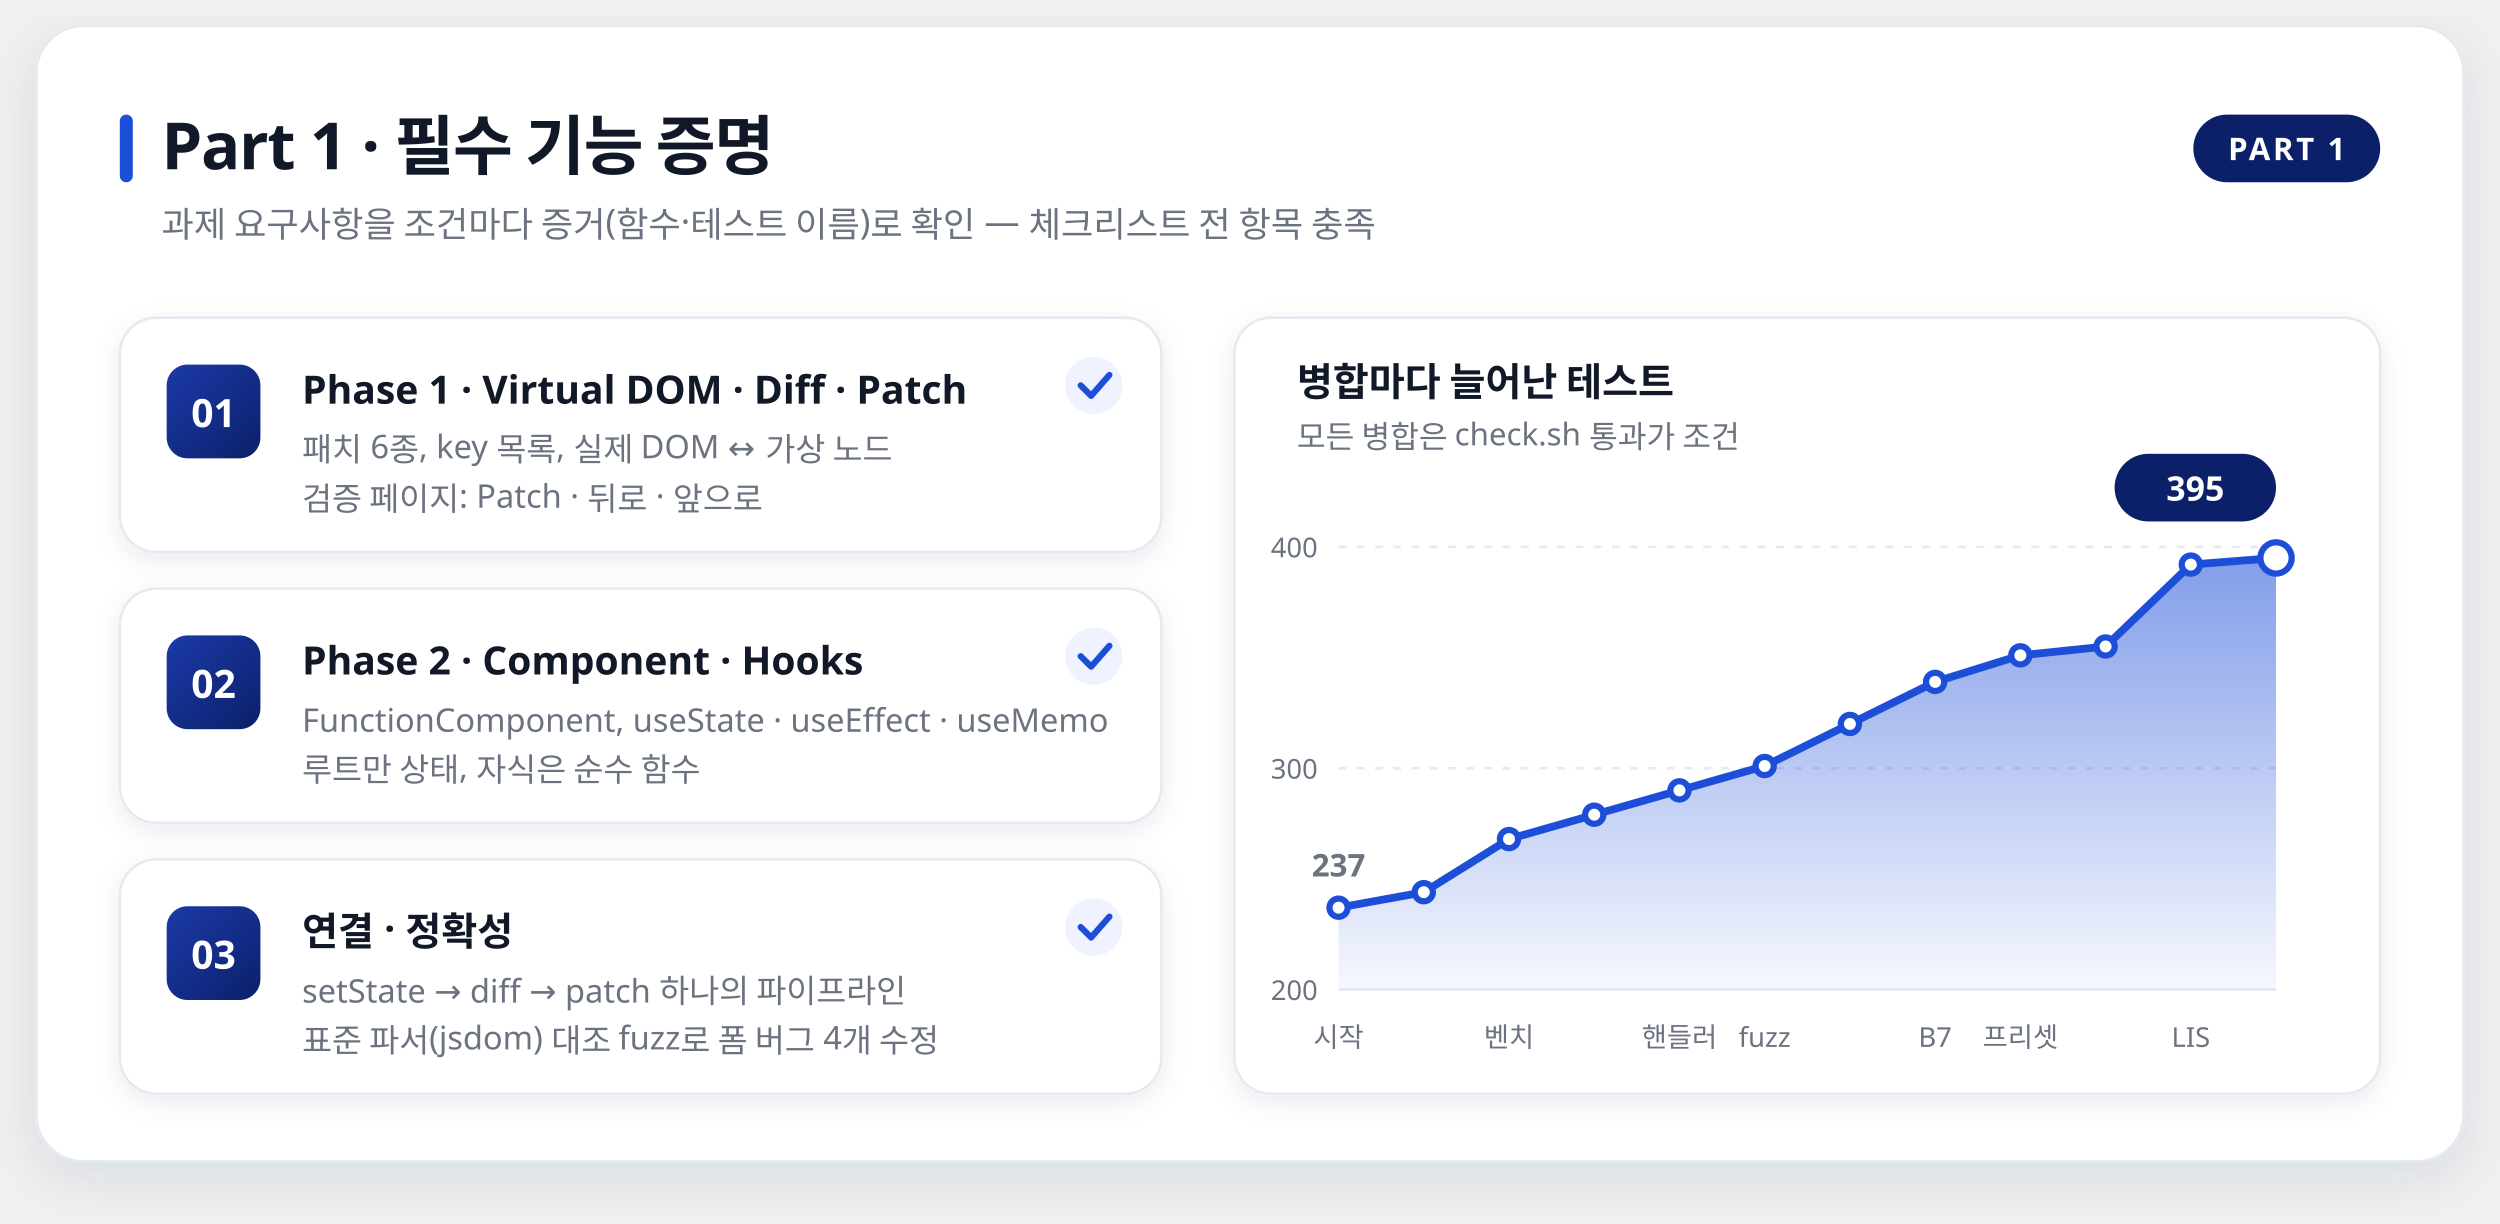
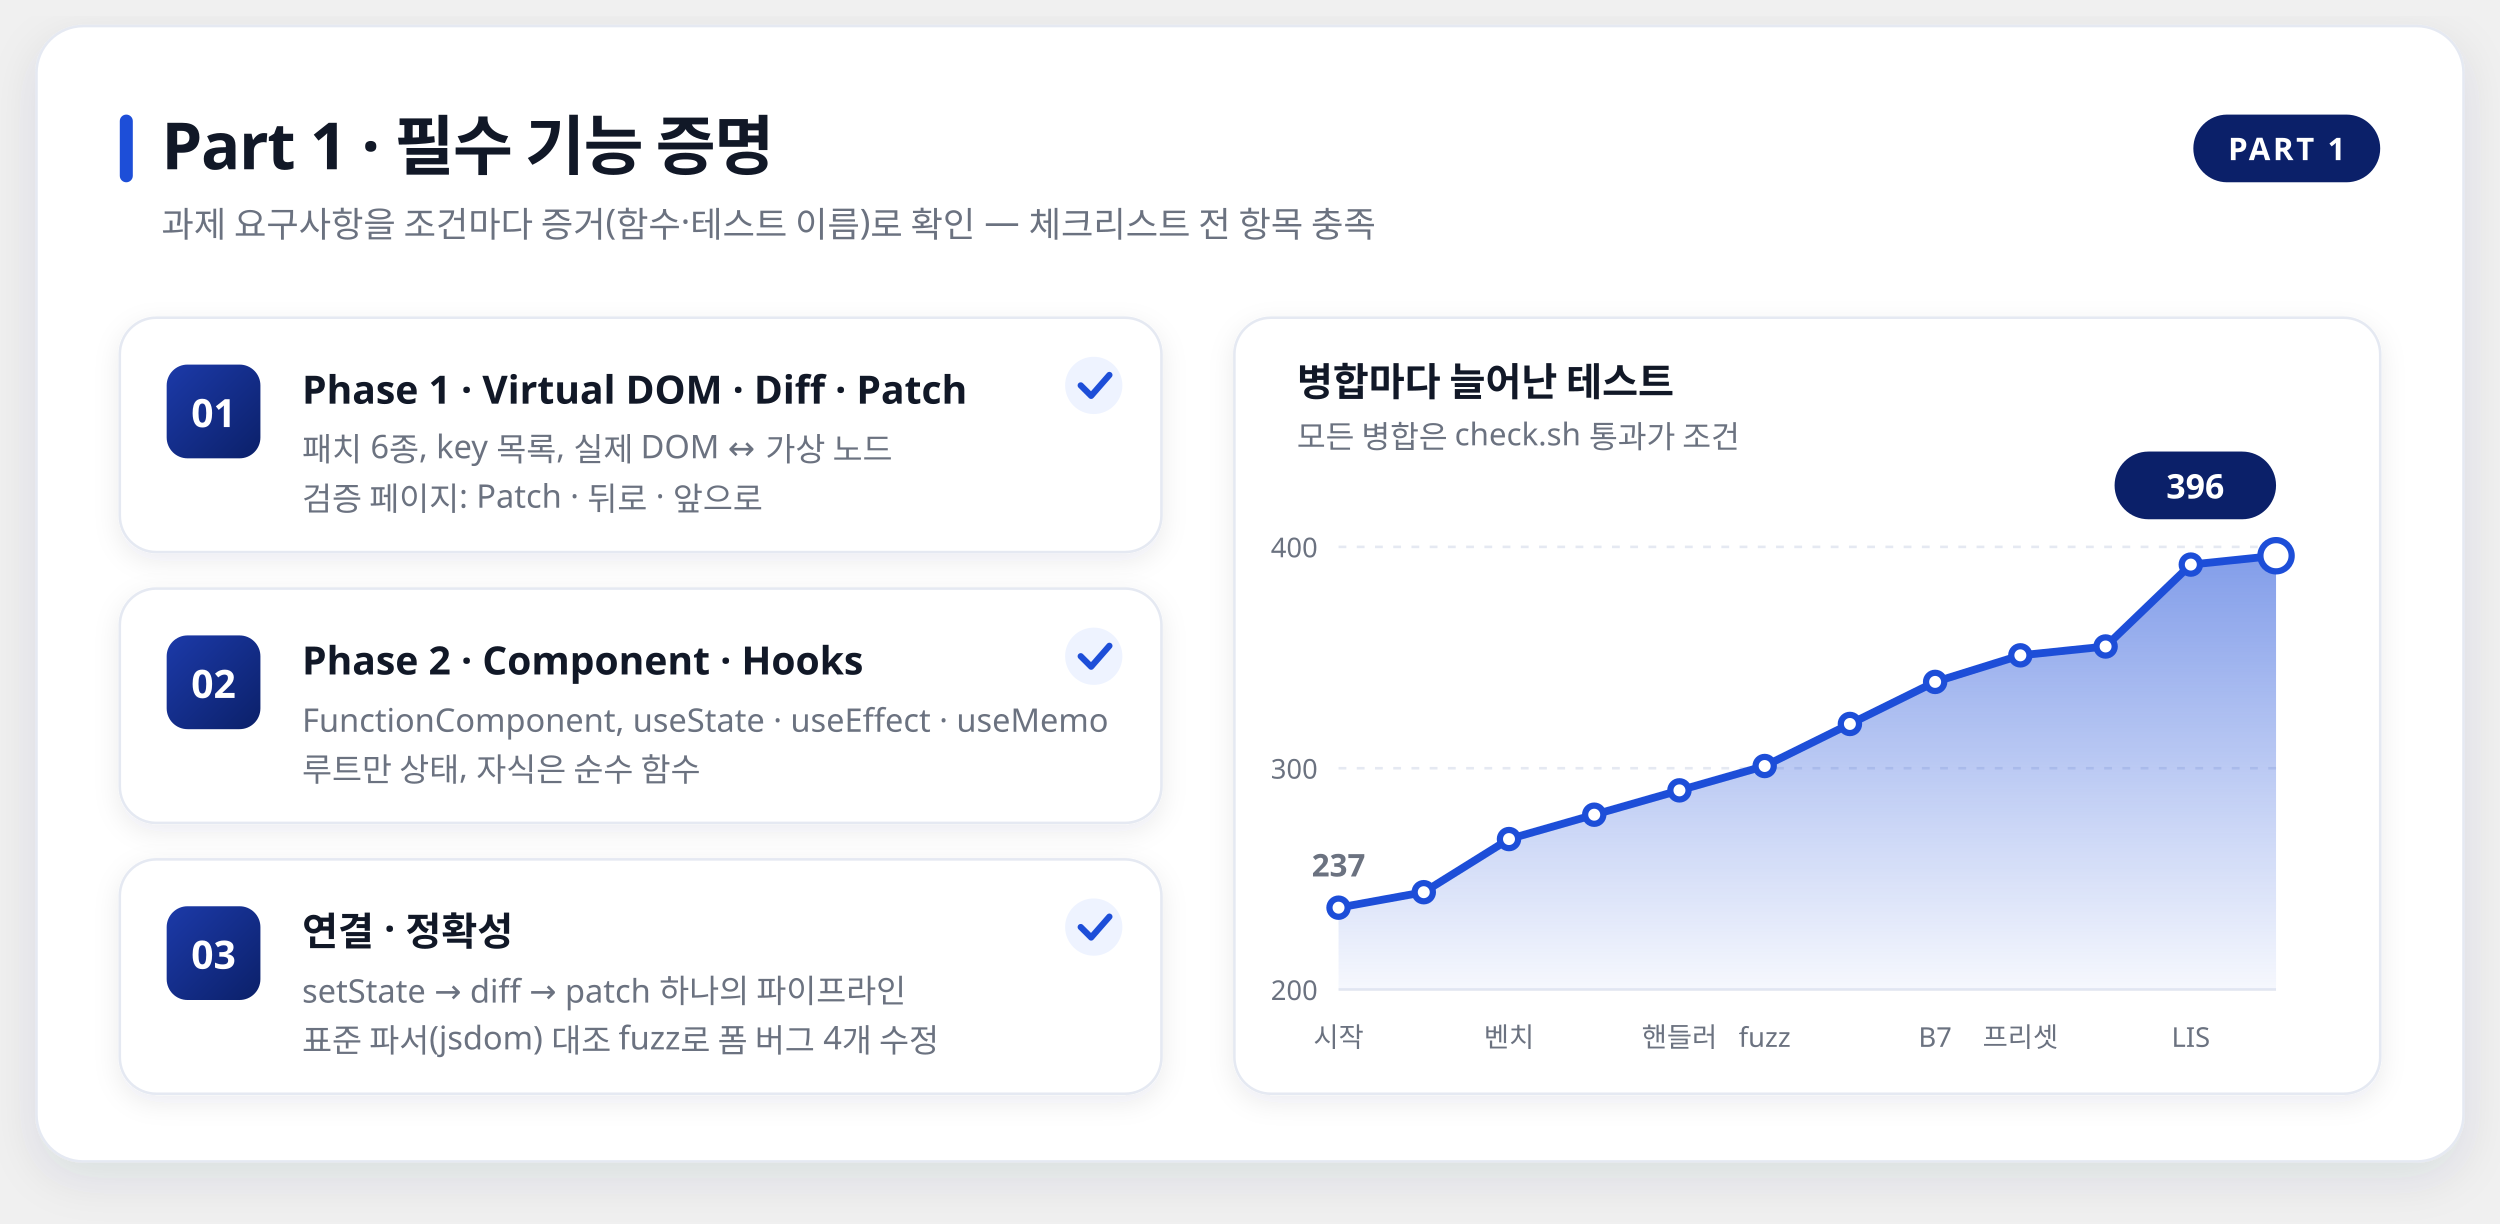
- <svg xmlns="http://www.w3.org/2000/svg" width="960" height="470" viewBox="0 0 960 470" role="img" aria-label="Part 1 필수 기능 증명: Phase 1, Phase 2, 연결과 정확성, 테스트 237개에서 395개로" font-family="Pretendard, 'Apple SD Gothic Neo', 'Malgun Gothic', 'Segoe UI', sans-serif">
+ <svg xmlns="http://www.w3.org/2000/svg" width="960" height="470" viewBox="0 0 960 470" role="img" aria-label="Part 1 필수 기능 증명: Phase 1, Phase 2, 연결과 정확성, 테스트 237개에서 396개로" font-family="Pretendard, 'Apple SD Gothic Neo', 'Malgun Gothic', 'Segoe UI', sans-serif">
  <defs>
    <filter id="sh" x="-10%" y="-10%" width="120%" height="130%">
      <feDropShadow dx="0" dy="6" stdDeviation="9" flood-color="#1e2a55" flood-opacity="0.10" />
    </filter>
    <filter id="sh2" x="-10%" y="-10%" width="120%" height="140%">
      <feDropShadow dx="0" dy="3" stdDeviation="5" flood-color="#1e2a55" flood-opacity="0.08" />
    </filter>
    <linearGradient id="gA" x1="0" y1="0" x2="0" y2="1">
      <stop offset="0" stop-color="#1d4ed8" stop-opacity="0.55" />
      <stop offset="1" stop-color="#1d4ed8" stop-opacity="0.04" />
    </linearGradient>
    <linearGradient id="gB" x1="0" y1="0" x2="0" y2="1">
      <stop offset="0" stop-color="#8db0ff" stop-opacity="0.45" />
      <stop offset="1" stop-color="#8db0ff" stop-opacity="0.05" />
    </linearGradient>
    <linearGradient id="gBar" x1="0" y1="0" x2="0" y2="1">
      <stop offset="0" stop-color="#3b6ef5" />
      <stop offset="1" stop-color="#1d4ed8" />
    </linearGradient>
    <linearGradient id="gNavy" x1="0" y1="0" x2="1" y2="1">
      <stop offset="0" stop-color="#1c3aa9" />
      <stop offset="1" stop-color="#0b2069" />
    </linearGradient>
  </defs>
  <rect x="14" y="10" width="932" height="436" rx="18" fill="#ffffff" stroke="#e5e9f2" filter="url(#sh)" />
  <rect x="46" y="44" width="5" height="26" rx="2.5" fill="#1d4ed8" />
  <text x="62" y="65" font-size="25" font-weight="800" fill="#111827" letter-spacing="-0.5">Part 1 · 필수 기능 증명</text>
  <text x="62" y="91" font-size="13.5" fill="#6b7280">과제 요구사항을 조건마다 증거(함수·테스트 이름)로 확인 — 체크리스트 전 항목 충족</text>
  <rect x="842.24" y="44" width="71.76" height="26" rx="13" fill="#0b2069" />
  <text x="878.12" y="61.5" font-size="12" font-weight="700" text-anchor="middle" fill="#ffffff" letter-spacing="1">PART 1</text>
  <rect x="46" y="122" width="400" height="90" rx="14" fill="#ffffff" stroke="#e5e9f2" filter="url(#sh2)" />
  <rect x="64" y="140" width="36" height="36" rx="8" fill="url(#gNavy)" />
  <text x="82" y="164" font-size="15" font-weight="800" text-anchor="middle" fill="#ffffff">01</text>
  <text x="116" y="155" font-size="15" font-weight="800" fill="#111827">Phase 1 · Virtual DOM · Diff · Patch</text>
  <text x="116" y="177" font-size="12.5" fill="#6b7280">패치 6종, key 목록, 실제 DOM ↔ 가상 노드</text>
  <text x="116" y="196" font-size="12.5" fill="#6b7280">검증 페이지: Patch · 뒤로 · 앞으로</text>
  <circle cx="420" cy="148" r="11" fill="#eef3ff" />
  <path d="M415,148 l4,4 l7,-8" fill="none" stroke="#1d4ed8" stroke-width="2.4" stroke-linecap="round" stroke-linejoin="round" />
  <rect x="46" y="226" width="400" height="90" rx="14" fill="#ffffff" stroke="#e5e9f2" filter="url(#sh2)" />
  <rect x="64" y="244" width="36" height="36" rx="8" fill="url(#gNavy)" />
  <text x="82" y="268" font-size="15" font-weight="800" text-anchor="middle" fill="#ffffff">02</text>
  <text x="116" y="259" font-size="15" font-weight="800" fill="#111827">Phase 2 · Component · Hooks</text>
  <text x="116" y="281" font-size="12.5" fill="#6b7280">FunctionComponent, useState · useEffect · useMemo</text>
  <text x="116" y="300" font-size="12.5" fill="#6b7280">루트만 상태, 자식은 순수 함수</text>
  <circle cx="420" cy="252" r="11" fill="#eef3ff" />
  <path d="M415,252 l4,4 l7,-8" fill="none" stroke="#1d4ed8" stroke-width="2.4" stroke-linecap="round" stroke-linejoin="round" />
  <rect x="46" y="330" width="400" height="90" rx="14" fill="#ffffff" stroke="#e5e9f2" filter="url(#sh2)" />
  <rect x="64" y="348" width="36" height="36" rx="8" fill="url(#gNavy)" />
  <text x="82" y="372" font-size="15" font-weight="800" text-anchor="middle" fill="#ffffff">03</text>
  <text x="116" y="363" font-size="15" font-weight="800" fill="#111827">연결 · 정확성</text>
  <text x="116" y="385" font-size="12.5" fill="#6b7280">setState → diff → patch 하나의 파이프라인</text>
  <text x="116" y="404" font-size="12.5" fill="#6b7280">표준 파서(jsdom) 대조 fuzz로 폼 버그 4개 수정</text>
  <circle cx="420" cy="356" r="11" fill="#eef3ff" />
  <path d="M415,356 l4,4 l7,-8" fill="none" stroke="#1d4ed8" stroke-width="2.4" stroke-linecap="round" stroke-linejoin="round" />
  <rect x="474" y="122" width="440" height="298" rx="14" fill="#ffffff" stroke="#e5e9f2" filter="url(#sh2)" />
  <text x="498" y="152" font-size="15" font-weight="800" fill="#111827">병합마다 늘어난 테스트</text>
  <text x="498" y="172" font-size="12" fill="#6b7280">모든 병합은 check.sh 통과가 조건</text>
  <line x1="514" y1="380" x2="874" y2="380" stroke="#e5e9f2" stroke-dasharray="" />
  <text x="506" y="384" font-size="10.5" text-anchor="end" fill="#6b7280">200</text>
  <line x1="514" y1="295" x2="874" y2="295" stroke="#e5e9f2" stroke-dasharray="3 4" />
  <text x="506" y="299" font-size="10.5" text-anchor="end" fill="#6b7280">300</text>
  <line x1="514" y1="210" x2="874" y2="210" stroke="#e5e9f2" stroke-dasharray="3 4" />
  <text x="506" y="214" font-size="10.5" text-anchor="end" fill="#6b7280">400</text>
-   <path d="M514,348.55 L546.727,342.6 L579.455,322.2 L612.182,312.85 L644.909,303.5 L677.636,294.15 L710.364,278 L743.091,261.85 L775.818,251.65 L808.545,248.25 L841.273,216.8 L874,214.25 L874,380 L514,380 Z" fill="url(#gA)" />
-   <path d="M514,348.55 L546.727,342.6 L579.455,322.2 L612.182,312.85 L644.909,303.5 L677.636,294.15 L710.364,278 L743.091,261.85 L775.818,251.65 L808.545,248.25 L841.273,216.8 L874,214.25" fill="none" stroke="#1d4ed8" stroke-width="3" stroke-linejoin="round" stroke-linecap="round" />
+   <path d="M514,348.55 L546.727,342.6 L579.455,322.2 L612.182,312.85 L644.909,303.5 L677.636,294.15 L710.364,278 L743.091,261.85 L775.818,251.65 L808.545,248.25 L841.273,216.8 L874,213.4 L874,380 L514,380 Z" fill="url(#gA)" />
+   <path d="M514,348.55 L546.727,342.6 L579.455,322.2 L612.182,312.85 L644.909,303.5 L677.636,294.15 L710.364,278 L743.091,261.85 L775.818,251.65 L808.545,248.25 L841.273,216.8 L874,213.4" fill="none" stroke="#1d4ed8" stroke-width="3" stroke-linejoin="round" stroke-linecap="round" />
  <circle cx="514" cy="348.55" r="3.5" fill="#ffffff" stroke="#1d4ed8" stroke-width="2.4" />
  <text x="514" y="402" font-size="10.5" text-anchor="middle" fill="#6b7280">시작</text>
  <circle cx="546.727" cy="342.6" r="3.5" fill="#ffffff" stroke="#1d4ed8" stroke-width="2.4" />
  <circle cx="579.455" cy="322.2" r="3.5" fill="#ffffff" stroke="#1d4ed8" stroke-width="2.4" />
  <text x="579.455" y="402" font-size="10.5" text-anchor="middle" fill="#6b7280">벤치</text>
  <circle cx="612.182" cy="312.85" r="3.5" fill="#ffffff" stroke="#1d4ed8" stroke-width="2.4" />
  <circle cx="644.909" cy="303.5" r="3.5" fill="#ffffff" stroke="#1d4ed8" stroke-width="2.4" />
  <text x="644.909" y="402" font-size="10.5" text-anchor="middle" fill="#6b7280">핸들러</text>
  <circle cx="677.636" cy="294.15" r="3.5" fill="#ffffff" stroke="#1d4ed8" stroke-width="2.4" />
  <text x="677.636" y="402" font-size="10.5" text-anchor="middle" fill="#6b7280">fuzz</text>
  <circle cx="710.364" cy="278" r="3.5" fill="#ffffff" stroke="#1d4ed8" stroke-width="2.4" />
  <circle cx="743.091" cy="261.85" r="3.5" fill="#ffffff" stroke="#1d4ed8" stroke-width="2.4" />
  <text x="743.091" y="402" font-size="10.5" text-anchor="middle" fill="#6b7280">B7</text>
  <circle cx="775.818" cy="251.65" r="3.5" fill="#ffffff" stroke="#1d4ed8" stroke-width="2.4" />
  <text x="775.818" y="402" font-size="10.5" text-anchor="middle" fill="#6b7280">프리셋</text>
  <circle cx="808.545" cy="248.25" r="3.5" fill="#ffffff" stroke="#1d4ed8" stroke-width="2.4" />
  <circle cx="841.273" cy="216.8" r="3.5" fill="#ffffff" stroke="#1d4ed8" stroke-width="2.4" />
  <text x="841.273" y="402" font-size="10.5" text-anchor="middle" fill="#6b7280">LIS</text>
-   <circle cx="874" cy="214.25" r="6" fill="#ffffff" stroke="#1d4ed8" stroke-width="2.4" />
-   <rect x="812" y="174.25" width="62" height="26" rx="13" fill="#0b2069" />
-   <text x="843" y="192.25" font-size="13" font-weight="800" text-anchor="middle" fill="#ffffff">395</text>
+   <circle cx="874" cy="213.4" r="6" fill="#ffffff" stroke="#1d4ed8" stroke-width="2.4" />
+   <rect x="812" y="173.4" width="62" height="26" rx="13" fill="#0b2069" />
+   <text x="843" y="191.4" font-size="13" font-weight="800" text-anchor="middle" fill="#ffffff">396</text>
  <text x="514" y="336.55" font-size="12" font-weight="700" text-anchor="middle" fill="#6b7280">237</text>
</svg>
